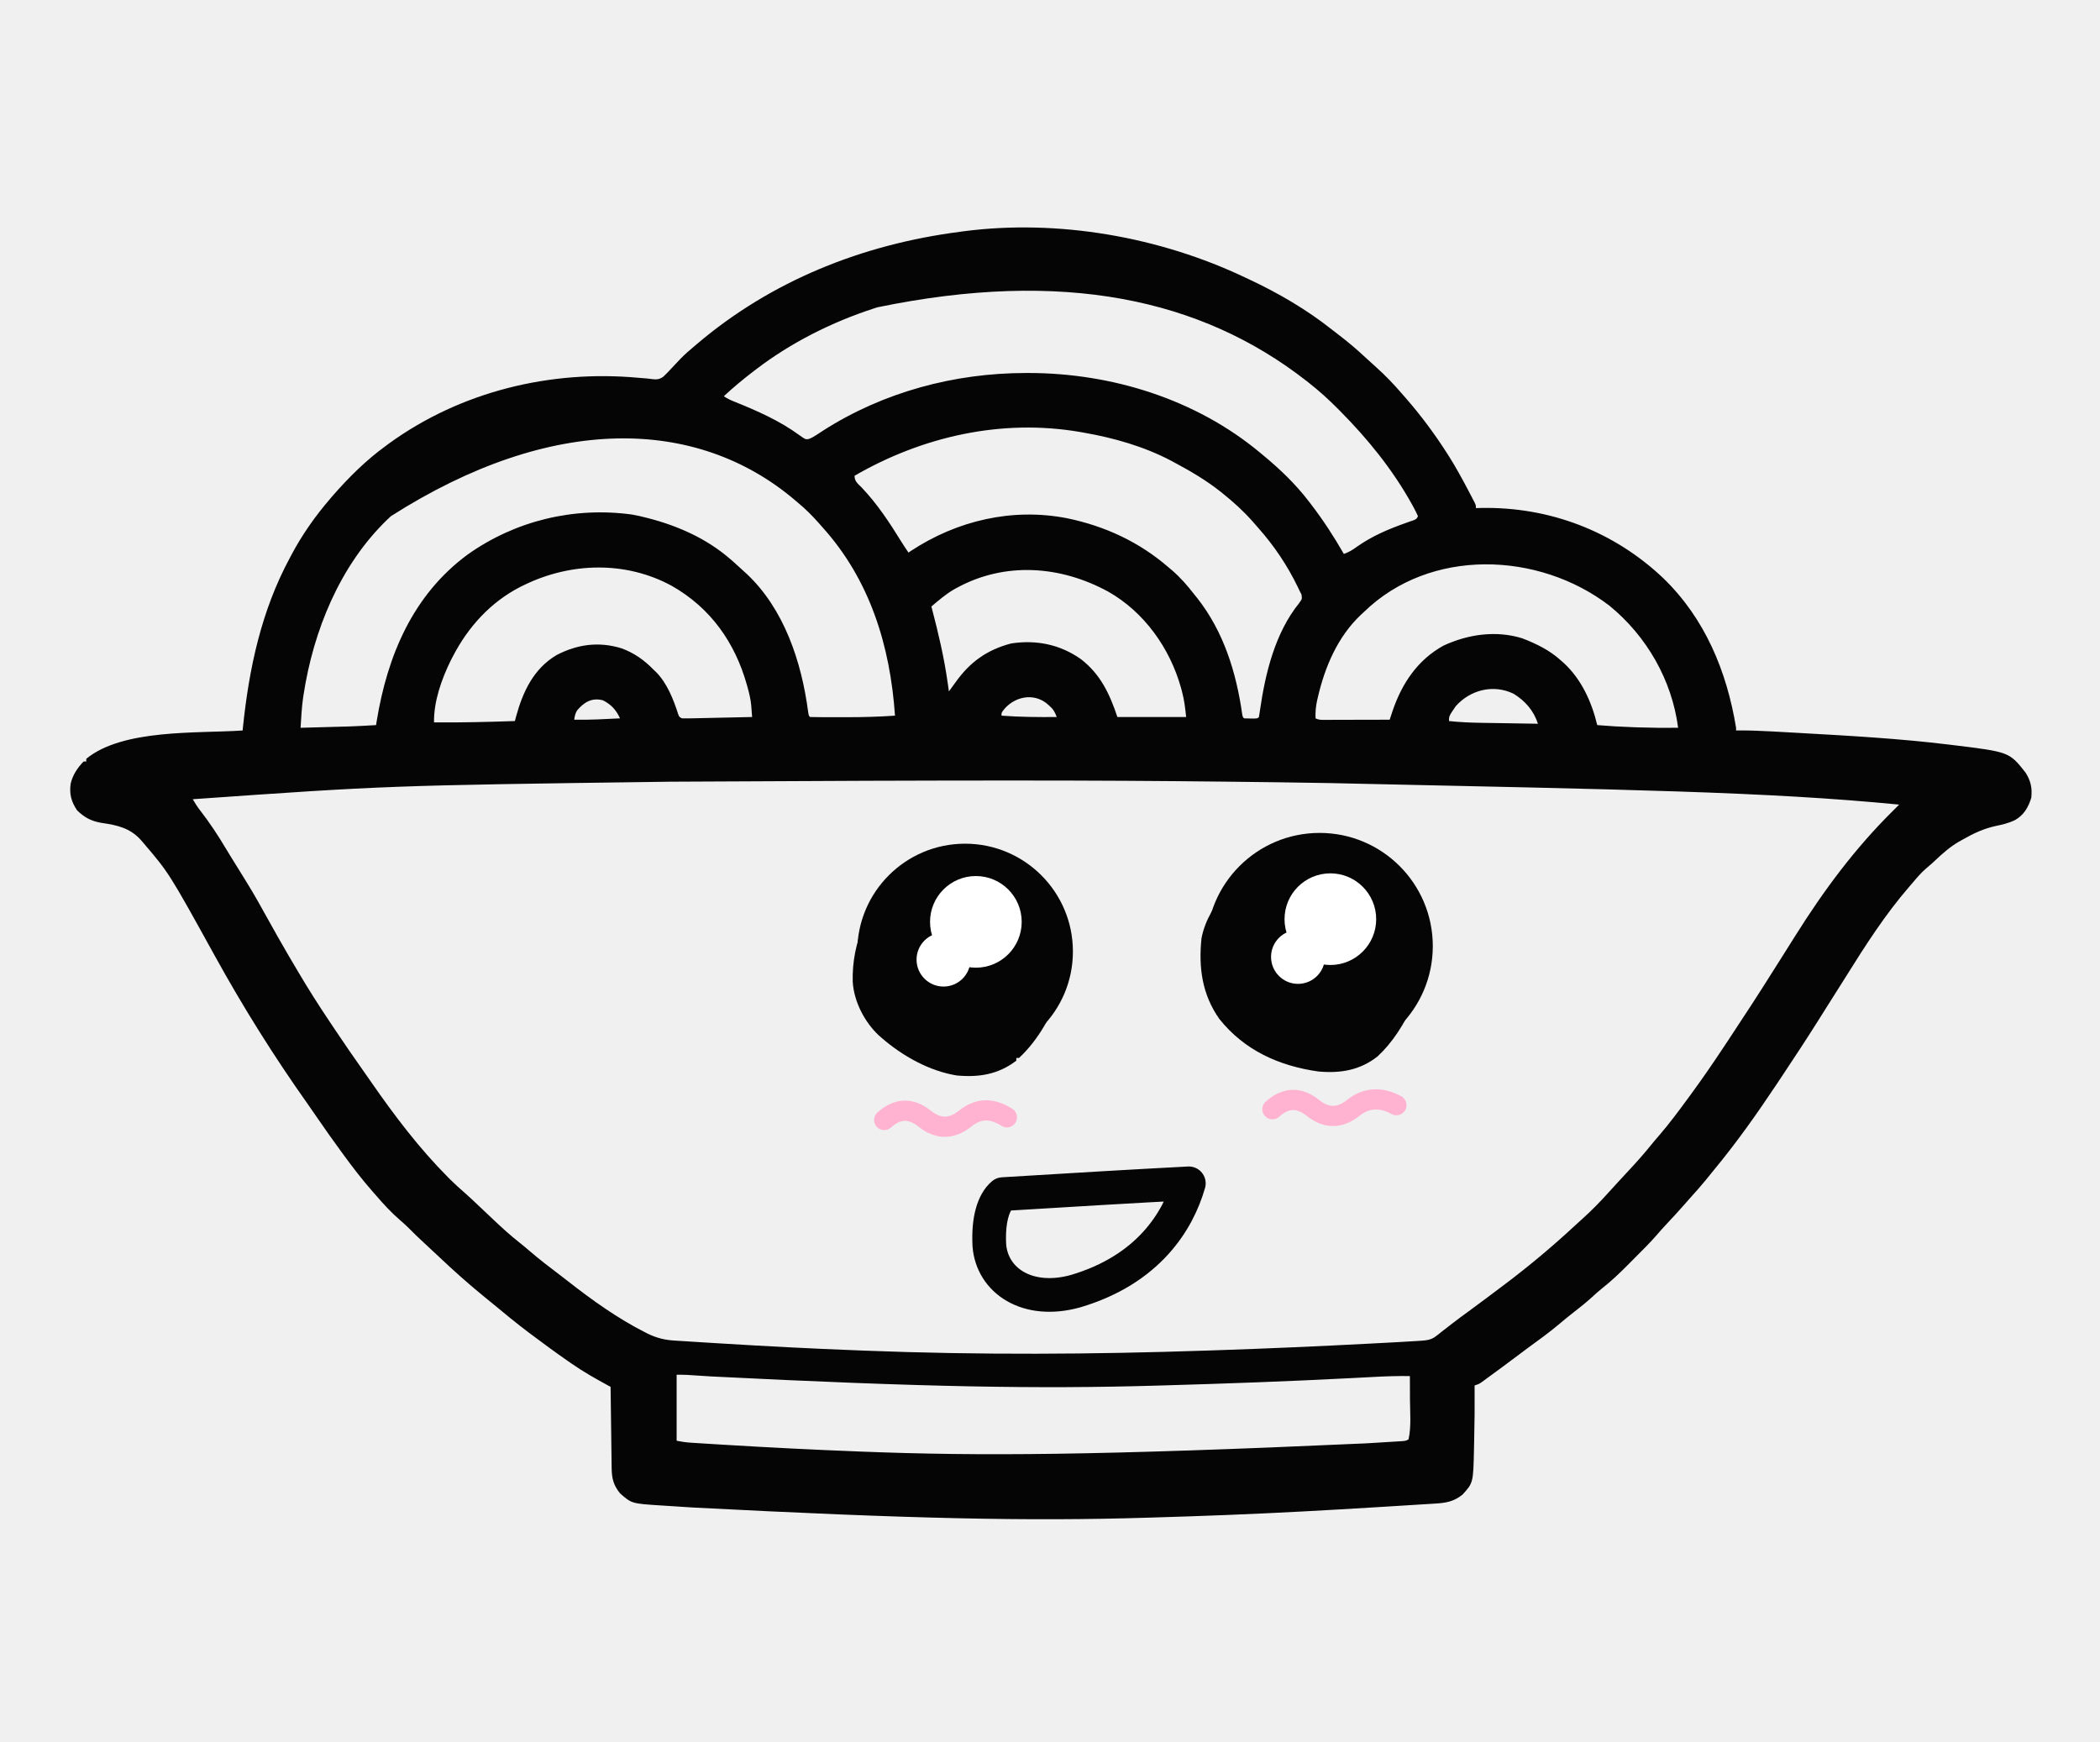
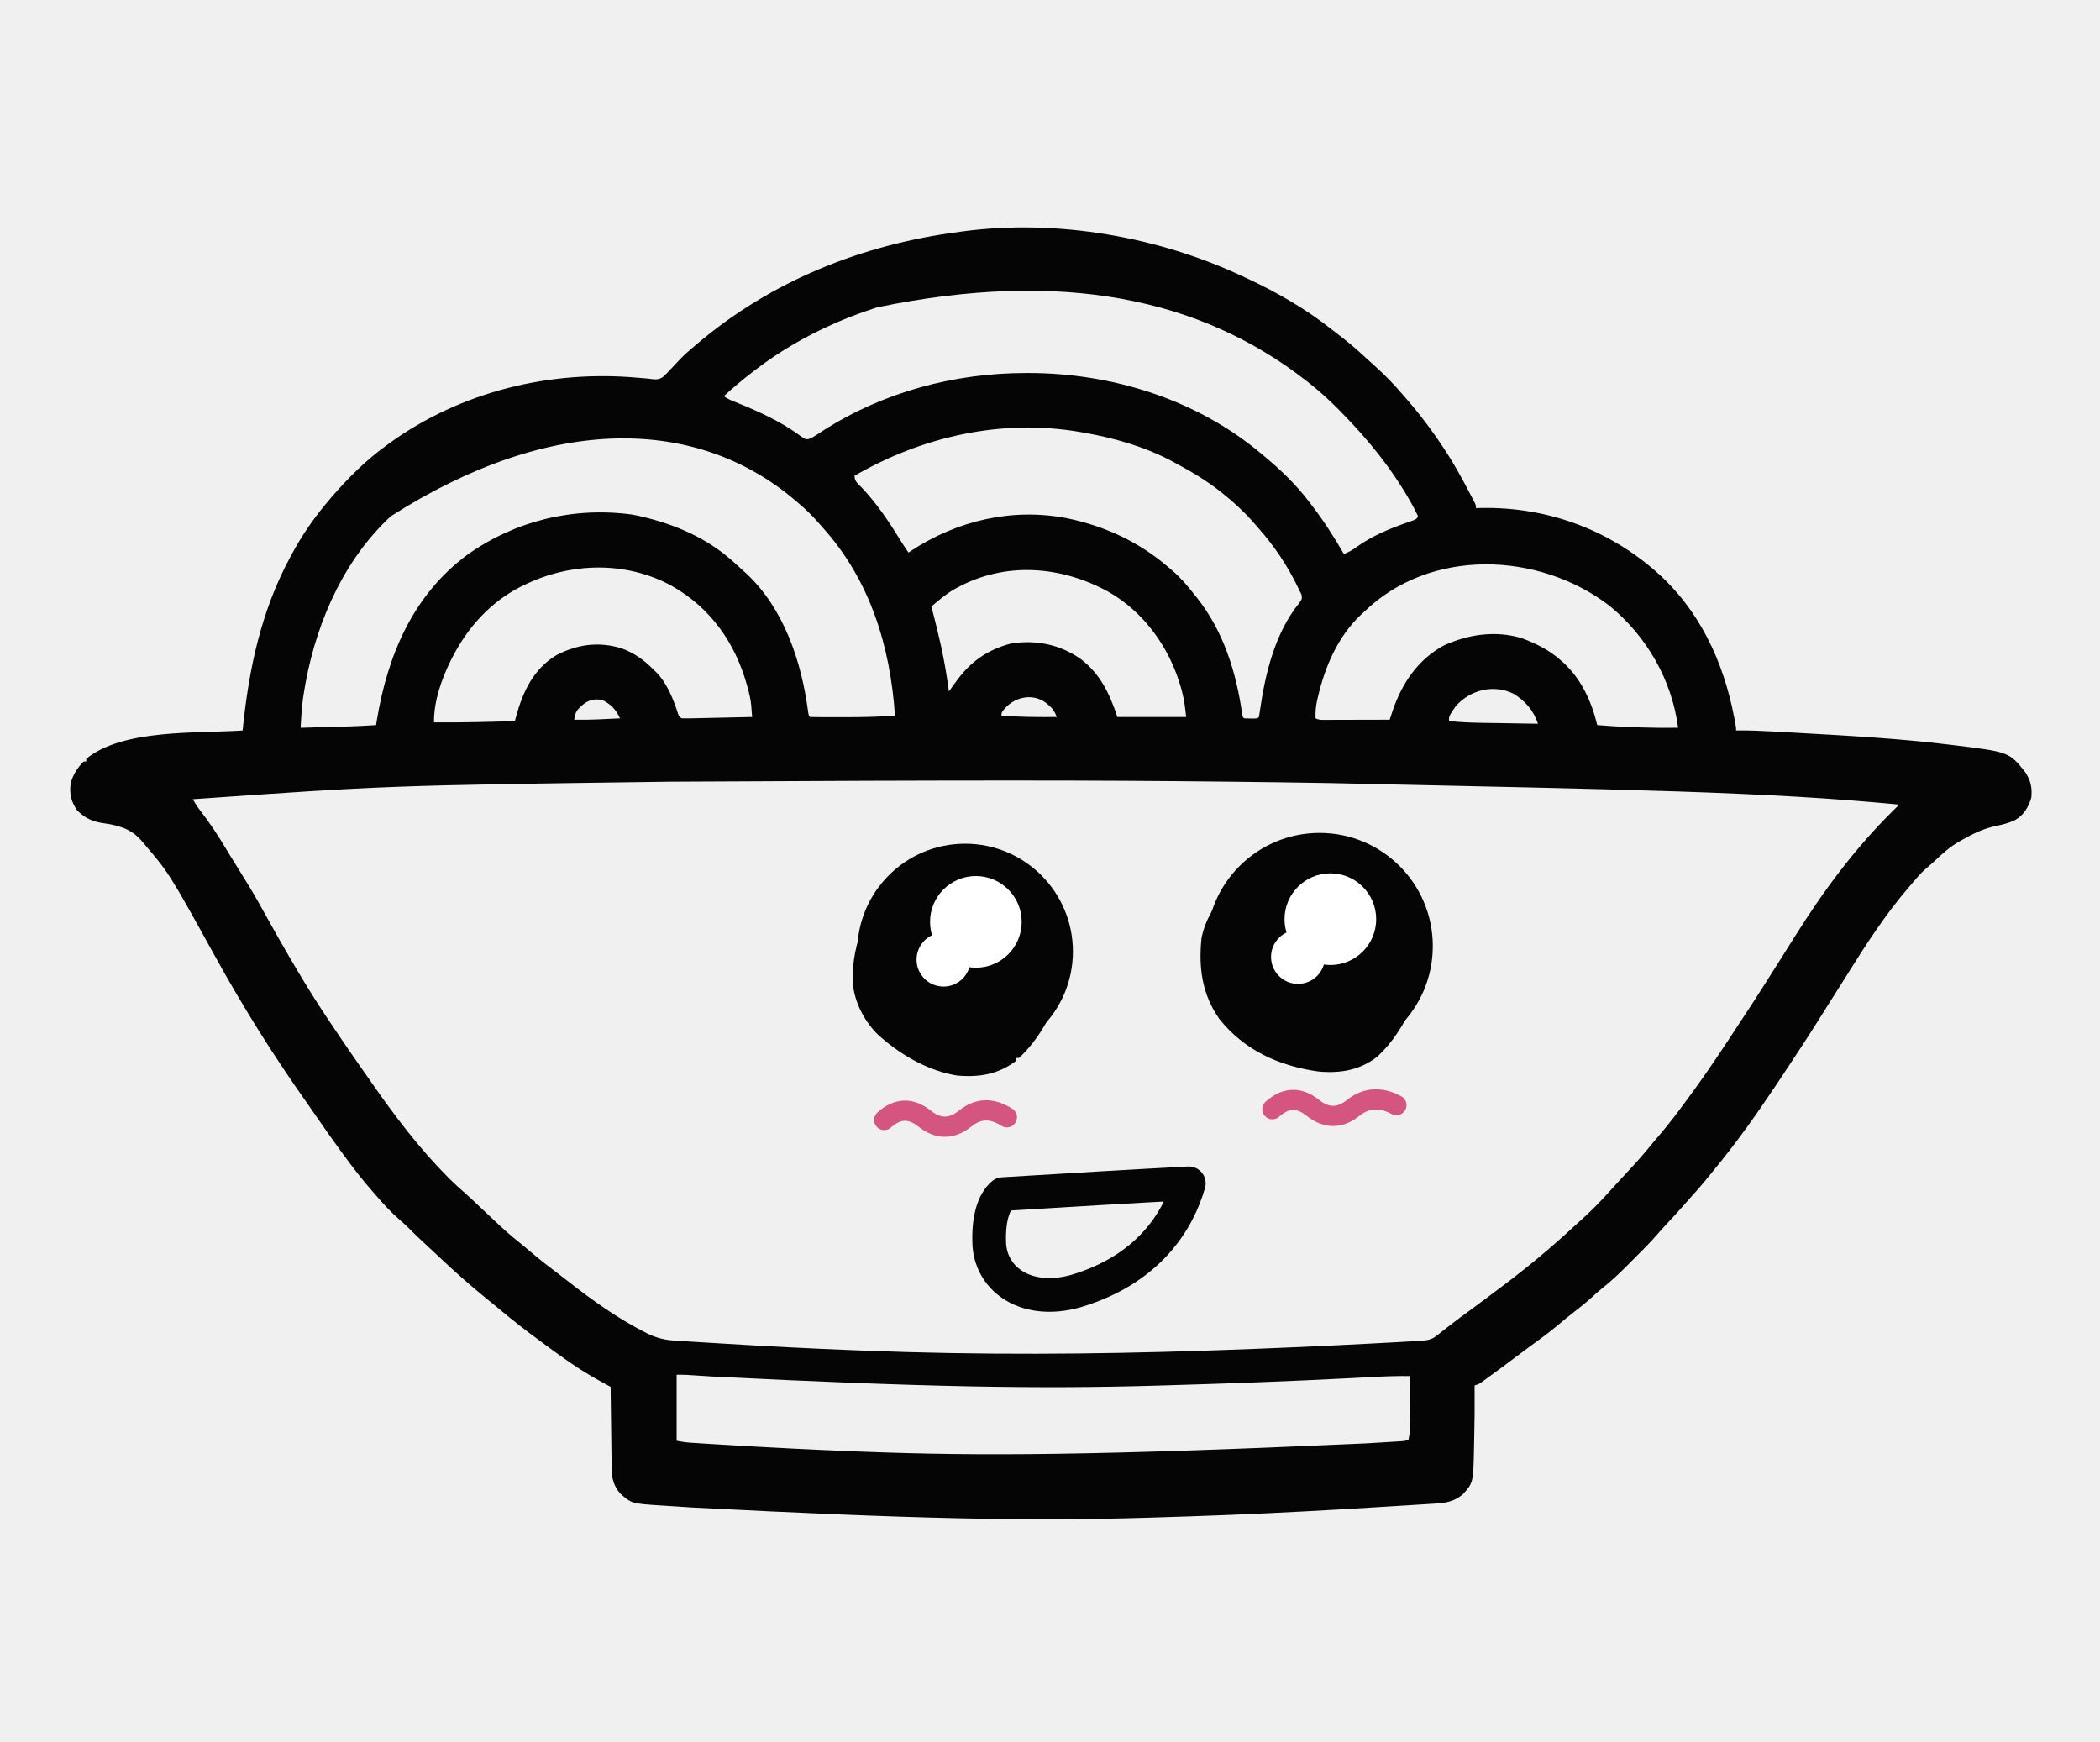
<svg xmlns="http://www.w3.org/2000/svg" version="1.1" width="1558" height="1292">
  <path d="M0 0 C0.95 0.44 1.89 0.88 2.87 1.34 C24.58 11.54 45.42 23.68 64.24 38.61 C66.03 40.02 67.84 41.41 69.66 42.8 C76.47 48.02 82.92 53.5 89.18 59.37 C91.86 61.87 94.58 64.31 97.31 66.75 C104.03 72.79 110.12 79.15 116 86 C116.9 87.02 117.79 88.04 118.69 89.06 C130.22 102.25 140.59 116.22 150 131 C150.37 131.57 150.73 132.15 151.11 132.74 C156.35 141.04 161 149.63 165.56 158.31 C166.1 159.33 166.64 160.36 167.19 161.41 C167.69 162.36 168.18 163.32 168.69 164.3 C169.14 165.16 169.58 166.02 170.04 166.9 C171 169 171 169 171 171 C172.25 170.97 173.5 170.93 174.79 170.89 C225.45 169.92 273.22 188.11 310 223 C340.95 252.95 357.13 292.06 364 334 C364 334.66 364 335.32 364 336 C364.35 336 364.35 336 366.09 335.97 C374.45 335.92 382.75 336.27 391.09 336.73 C392.55 336.81 394 336.89 395.46 336.97 C400.14 337.22 404.82 337.49 409.5 337.75 C410.3 337.79 411.1 337.84 411.92 337.89 C448.74 339.95 485.57 342.02 522.19 346.5 C522.99 346.6 523.78 346.69 524.61 346.79 C566.66 351.92 566.66 351.92 578.7 367.16 C582.62 373.19 583.84 378.83 583 386 C580.76 393.15 577.45 398.85 570.81 402.56 C566.3 404.71 561.74 405.8 556.88 406.81 C547.75 408.74 540.07 412.41 532 417 C531 417.56 530 418.11 528.98 418.69 C522.51 422.54 517.15 427.27 511.72 432.43 C509.59 434.44 507.45 436.34 505.19 438.19 C501.36 441.43 498.22 445.17 495 449 C494.19 449.94 493.37 450.87 492.54 451.84 C474.63 472.53 459.9 495.54 445.44 518.71 C442.97 522.65 440.48 526.57 438 530.5 C434.98 535.27 431.97 540.04 428.96 544.82 C428.46 545.63 427.95 546.43 427.43 547.26 C426.49 548.74 425.56 550.23 424.62 551.72 C416.14 565.18 407.4 578.49 398.58 591.73 C397.06 594 395.56 596.27 394.05 598.54 C379.46 620.46 364.24 641.97 347.44 662.26 C345.35 664.78 343.31 667.33 341.25 669.88 C337.66 674.26 333.92 678.49 330.1 682.68 C328.29 684.68 326.51 686.71 324.75 688.75 C320.9 693.17 316.89 697.45 312.88 701.73 C310.17 704.62 307.52 707.55 304.95 710.57 C299.94 716.32 294.51 721.68 289.11 727.07 C287.26 728.92 285.42 730.79 283.58 732.65 C277.43 738.83 271.24 744.7 264.38 750.1 C261.88 752.1 259.53 754.21 257.19 756.38 C252.73 760.44 248.07 764.16 243.3 767.85 C239.56 770.75 235.92 773.74 232.31 776.81 C224.94 783.01 217.13 788.6 209.35 794.28 C205.86 796.84 202.4 799.45 198.94 802.06 C193.06 806.49 187.14 810.86 181.19 815.19 C180.42 815.75 179.64 816.32 178.85 816.9 C178.13 817.42 177.41 817.94 176.67 818.48 C176.03 818.94 175.39 819.41 174.74 819.88 C173 821 173 821 170 822 C170.01 822.57 170.01 823.14 170.02 823.72 C170.12 836.99 170 850.24 169.68 863.5 C169.64 865.07 169.61 866.64 169.58 868.21 C169.05 894.21 169.05 894.21 161 903 C154.55 908.18 148.77 909.13 140.66 909.62 C139.81 909.67 138.97 909.72 138.1 909.78 C135.28 909.96 132.46 910.13 129.64 910.3 C127.65 910.43 125.65 910.55 123.66 910.68 C118.3 911.01 112.94 911.34 107.59 911.67 C104.25 911.88 100.91 912.08 97.57 912.29 C61.06 914.53 24.55 916.56 -12 918 C-12.62 918.02 -12.62 918.02 -15.73 918.15 C-32.74 918.82 -49.75 919.4 -66.76 919.9 C-68.85 919.97 -70.93 920.03 -73.01 920.09 C-160.95 922.77 -249 920.93 -409.77 912.54 C-412.29 912.38 -414.81 912.22 -417.34 912.06 C-421.27 911.81 -425.19 911.56 -429.12 911.29 C-430.55 911.2 -431.98 911.11 -433.41 911.02 C-455.38 909.62 -455.38 909.62 -464 902 C-468.83 896.03 -470.11 891.01 -470.21 883.4 C-470.22 882.74 -470.23 882.09 -470.24 881.41 C-470.27 879.26 -470.29 877.11 -470.32 874.95 C-470.34 873.46 -470.36 871.96 -470.38 870.46 C-470.43 866.53 -470.48 862.6 -470.53 858.67 C-470.58 854.65 -470.64 850.64 -470.69 846.62 C-470.8 838.75 -470.9 830.87 -471 823 C-471.24 822.87 -471.24 822.87 -472.48 822.2 C-481.89 817.07 -491.15 811.9 -499.94 805.75 C-500.85 805.12 -501.76 804.49 -502.7 803.84 C-511.94 797.42 -521.01 790.77 -530 784 C-530.6 783.55 -531.19 783.11 -531.81 782.65 C-540.79 775.9 -549.44 768.76 -558.08 761.59 C-560.6 759.5 -563.15 757.44 -565.69 755.38 C-576.8 746.27 -587.46 736.8 -597.88 726.91 C-601.57 723.4 -605.31 719.94 -609.06 716.5 C-613.21 712.7 -617.23 708.81 -621.17 704.8 C-623.07 702.93 -625.04 701.18 -627.06 699.44 C-633.62 693.78 -639.37 687.56 -645 681 C-645.9 679.98 -646.79 678.96 -647.69 677.94 C-655.26 669.29 -662.23 660.29 -669 651 C-669.53 650.27 -670.07 649.54 -670.61 648.79 C-676.8 640.33 -682.88 631.8 -688.79 623.14 C-691.18 619.65 -693.58 616.17 -696.02 612.71 C-720.94 577.51 -743.67 541.21 -764.5 503.44 C-798.64 441.62 -798.64 441.62 -818 419 C-818.56 418.34 -819.13 417.68 -819.71 417 C-827.68 408.34 -837.06 406.24 -848.34 404.61 C-856.01 403.39 -861.26 400.68 -866.81 395.25 C-871.11 388.86 -872.68 383.08 -871.57 375.42 C-870.03 368.91 -866.56 363.8 -862 359 C-861.34 359 -860.68 359 -860 359 C-860 358.34 -860 357.68 -860 357 C-832.75 334.66 -777.58 338.3 -744 336 C-743.96 335.56 -743.96 335.56 -743.73 333.34 C-739.16 289.52 -730.09 247.12 -709 208 C-708.66 207.36 -708.32 206.72 -707.98 206.06 C-699.97 190.91 -690.18 176.97 -679 164 C-678.37 163.25 -677.73 162.51 -677.08 161.74 C-665.27 148.24 -652.52 135.56 -638 125 C-637.19 124.4 -636.38 123.79 -635.55 123.17 C-582.24 84.46 -515.73 68.34 -450.53 74.29 C-448.56 74.47 -446.6 74.63 -444.63 74.78 C-443.01 74.92 -441.4 75.09 -439.79 75.35 C-436.64 75.7 -434.5 75.36 -431.92 73.52 C-429.66 71.41 -427.57 69.22 -425.5 66.94 C-424.08 65.42 -422.65 63.91 -421.22 62.4 C-420.52 61.66 -419.82 60.91 -419.09 60.15 C-415.91 56.88 -412.49 53.93 -409 51 C-408.36 50.45 -407.72 49.9 -407.05 49.34 C-351.46 2.08 -284.01 -24.64 -212 -34 C-211.13 -34.12 -210.26 -34.24 -209.37 -34.36 C-139.22 -43.58 -63.68 -30.34 0 0 Z M-273 22 C-273.99 22.32 -274.97 22.64 -275.99 22.96 C-306.95 33.07 -337.09 48.18 -363 68 C-363.59 68.45 -364.17 68.89 -364.78 69.35 C-372.5 75.24 -379.9 81.37 -387 88 C-384.34 89.78 -382.08 90.86 -379.12 92.03 C-362.1 98.89 -345.59 106.14 -330.72 117.04 C-326.48 120.06 -326.48 120.06 -324.05 119.76 C-321.84 118.94 -320.09 117.93 -318.12 116.63 C-317.75 116.39 -317.75 116.39 -315.86 115.15 C-315.06 114.63 -314.26 114.1 -313.44 113.56 C-268.66 84.87 -215.96 70.79 -162.94 70.75 C-162.2 70.75 -161.47 70.75 -160.71 70.75 C-99.11 70.84 -36.64 90.22 11 130 C11.58 130.47 12.15 130.95 12.74 131.44 C25.36 141.84 37.04 152.99 47 166 C47.51 166.66 48.02 167.32 48.55 168.01 C57.64 179.82 65.59 192.07 73 205 C76.58 203.71 79.34 202.16 82.38 199.88 C93.86 191.75 105.94 186.64 119.14 181.97 C120.14 181.61 121.15 181.25 122.18 180.88 C123.08 180.57 123.99 180.25 124.92 179.93 C127 179 127 179 128 177 C127 174.73 125.94 172.61 124.75 170.44 C124.39 169.77 124.03 169.11 123.65 168.42 C109.27 142.44 90.73 119.62 69.88 98.62 C69.37 98.11 68.86 97.6 68.34 97.08 C61.58 90.26 54.57 83.93 47 78 C46.31 77.46 45.62 76.91 44.91 76.35 C-32.93 15.7 -135.26 -6.45 -273 22 Z M-290 147 C-290 151.23 -287.56 152.84 -284.75 155.69 C-273.14 167.9 -264.08 181.67 -255.26 195.98 C-253.57 198.7 -251.79 201.35 -250 204 C-249.39 203.59 -248.78 203.18 -248.16 202.75 C-213.91 180.19 -172.96 170.65 -132.48 178.49 C-104.24 184.33 -78.86 196.05 -57 215 C-56.57 215.36 -56.57 215.36 -54.41 217.18 C-48.17 222.58 -43.04 228.48 -38 235 C-37.64 235.45 -37.64 235.45 -35.79 237.73 C-16.11 262.73 -6.8 292.93 -2.39 324 C-2 326 -2 326 -1 327 C0.66 327.1 2.33 327.13 4 327.12 C4.91 327.13 5.82 327.13 6.75 327.13 C9 327 9 327 10 326 C10.3 324.4 10.54 322.79 10.76 321.17 C14.72 293.6 21.94 263.61 39.89 241.42 C42.06 238.41 42.06 238.41 41.59 235.12 C41.33 234.6 41.33 234.6 40 232 C39.69 231.34 39.38 230.69 39.06 230.01 C31.22 213.7 21.37 199.04 9.36 185.53 C8.01 184.02 6.68 182.48 5.36 180.95 C-1.46 173.19 -8.95 166.45 -17 160 C-17.29 159.77 -17.29 159.77 -18.75 158.6 C-29.42 150.16 -41.02 143.41 -53 137 C-53.36 136.81 -53.36 136.81 -55.16 135.84 C-75.24 125.26 -97.72 118.88 -120 115 C-120.91 114.84 -121.81 114.68 -122.75 114.51 C-180.76 104.54 -239.52 117.8 -290 147 Z M-634 177 C-634.93 177.88 -635.86 178.75 -636.82 179.66 C-671.88 213.62 -691.54 262.03 -698.81 309.62 C-698.92 310.36 -699.04 311.09 -699.15 311.84 C-700.17 319.19 -700.56 326.6 -701 334 C-662.15 333.01 -662.15 333.01 -645 332 C-644.85 331.06 -644.71 330.13 -644.55 329.16 C-636.62 280.51 -617.74 235.44 -577.03 205.44 C-541.55 180.27 -498.3 169.9 -455.13 175.77 C-451.71 176.36 -448.36 177.12 -445 178 C-444.22 178.2 -443.43 178.4 -442.63 178.6 C-420.45 184.37 -399.38 193.86 -382 209 C-381.16 209.73 -380.32 210.46 -379.45 211.22 C-376.93 213.45 -374.46 215.71 -372 218 C-371.35 218.59 -370.69 219.18 -370.02 219.79 C-342.17 245.97 -329.3 285.2 -324.45 322.09 C-324 325 -324 325 -323 326 C-319.89 326.1 -316.8 326.14 -313.69 326.13 C-312.74 326.13 -311.78 326.13 -310.8 326.14 C-308.76 326.14 -306.72 326.13 -304.69 326.13 C-301.63 326.13 -298.58 326.13 -295.53 326.14 C-283.65 326.14 -271.85 325.82 -260 325 C-263.53 273.27 -278.63 224.05 -314 185 C-314.86 184.02 -315.73 183.03 -316.62 182.02 C-321.45 176.58 -326.38 171.6 -332 167 C-333.03 166.12 -334.06 165.24 -335.09 164.36 C-406.93 104.07 -513.8 100.33 -634 177 Z M88 248 C87.24 248.7 86.48 249.39 85.7 250.11 C68.45 266.41 58.93 288.77 53.69 311.5 C53.6 311.87 53.6 311.87 53.17 313.75 C52.19 318.26 51.84 322.38 52 327 C54.53 328.26 56.26 328.12 59.09 328.11 C60.15 328.11 61.21 328.11 62.31 328.11 C63.46 328.11 64.61 328.1 65.79 328.1 C66.96 328.1 68.14 328.09 69.35 328.09 C73.11 328.09 76.87 328.08 80.62 328.06 C83.17 328.06 85.71 328.05 88.26 328.05 C94.51 328.04 100.75 328.02 107 328 C107.2 327.4 107.4 326.79 107.6 326.17 C107.74 325.77 107.74 325.77 108.41 323.75 C108.67 322.96 108.93 322.17 109.2 321.35 C116.14 301.03 127.78 283.56 147 273 C165.22 264.58 185.93 261.57 205.37 267.61 C215.79 271.61 225.69 276.45 234 284 C234.73 284.64 235.47 285.28 236.22 285.95 C249.38 298.18 256.86 314.76 261 332 C269.87 332.75 278.73 333.26 287.62 333.56 C288.83 333.6 290.04 333.65 291.28 333.69 C301.19 334.02 311.09 334.11 321 334 C316.43 298.61 297.67 265.97 270.06 243.42 C217.48 203.16 137.04 200.3 88 248 Z M-535 228 C-536 228.48 -537 228.97 -538.03 229.47 C-560.15 240.89 -576.68 259.16 -588 281 C-588.53 282.02 -589.06 283.05 -589.61 284.1 C-596.43 298.01 -602.23 314.37 -602 330 C-581.98 330.17 -562.01 329.68 -542 329 C-541.86 328.47 -541.86 328.47 -541.15 325.77 C-536.14 307.34 -528.14 290.12 -511 280 C-495.59 272.01 -479.73 269.87 -463 275 C-453.49 278.43 -446.01 283.8 -439 291 C-438.38 291.59 -437.75 292.18 -437.11 292.79 C-429 301.07 -424.26 313.18 -420.79 324.06 C-420 326 -420 326 -418 327 C-416.33 327.06 -414.67 327.06 -413 327.02 C-411.96 327 -410.92 326.98 -409.85 326.96 C-408.72 326.93 -407.59 326.91 -406.43 326.88 C-405.28 326.86 -404.13 326.83 -402.94 326.81 C-399.25 326.73 -395.56 326.65 -391.88 326.56 C-389.38 326.51 -386.88 326.46 -384.39 326.4 C-378.26 326.27 -372.13 326.14 -366 326 C-366.14 324.1 -366.29 322.2 -366.44 320.3 C-366.48 319.77 -366.48 319.77 -366.69 317.09 C-367.12 312.83 -368.04 308.81 -369.19 304.69 C-369.3 304.28 -369.3 304.28 -369.86 302.23 C-378.73 270.65 -396.86 245.02 -425.57 228.71 C-459.72 210.07 -500.58 211.24 -535 228 Z M-214.38 230.31 C-214.68 230.48 -214.68 230.48 -216.21 231.31 C-222.32 234.85 -227.61 239.46 -233 244 C-232.78 244.84 -232.56 245.69 -232.33 246.56 C-227.71 264.27 -223.58 281.85 -221 300 C-220.95 300.36 -220.95 300.36 -220.68 302.2 C-220.45 303.8 -220.23 305.4 -220 307 C-218.37 304.85 -216.78 302.69 -215.24 300.48 C-204.6 285.38 -191.81 276.11 -173.78 271.42 C-155.15 268.59 -137.66 272.13 -122.2 282.96 C-107.56 294.18 -100.7 308.91 -95 326 C-78.17 326 -61.34 326 -44 326 C-44.67 319.29 -45.41 313.29 -47.12 306.88 C-47.34 306.06 -47.56 305.24 -47.79 304.4 C-56 274.99 -75.1 248.05 -101.9 232.93 C-137.28 213.65 -178.54 210.62 -214.38 230.31 Z M156 318 C151 325.32 151 325.32 151 329 C159.04 329.86 167.02 330.2 175.11 330.32 C176.31 330.34 177.52 330.36 178.76 330.38 C182.57 330.44 186.38 330.5 190.19 330.56 C192.79 330.61 195.39 330.65 197.99 330.69 C204.32 330.8 210.66 330.9 217 331 C213.87 321.29 207.56 314 198.83 308.68 C183.79 301.48 166.79 305.87 156 318 Z M-178.5 319.62 C-181 322.67 -181 322.67 -181 325 C-167.33 326.04 -153.71 326.11 -140 326 C-141.44 322.13 -142.69 319.98 -145.88 317.31 C-146.55 316.73 -147.23 316.15 -147.93 315.55 C-157.71 308.23 -170.67 310.93 -178.5 319.62 Z M-495.84 321.09 C-497.22 323.36 -497.61 325.38 -498 328 C-486.65 328.22 -475.33 327.57 -464 327 C-466.93 320.65 -470.43 316.87 -476.62 313.62 C-484.91 311.45 -490.6 314.95 -495.84 321.09 Z M-427 374 C-428.16 374.02 -429.32 374.03 -430.51 374.05 C-636.2 376.84 -636.2 376.84 -781 387 C-779.29 389.92 -777.56 392.7 -775.47 395.36 C-768.45 404.41 -762.31 413.72 -756.46 423.56 C-753.82 427.97 -751.09 432.32 -748.38 436.69 C-746.25 440.12 -744.12 443.56 -742 447 C-741.6 447.64 -741.2 448.29 -740.79 448.95 C-735.18 458.04 -730 467.35 -724.84 476.7 C-720.25 485 -715.59 493.25 -710.81 501.44 C-710.3 502.31 -709.79 503.18 -709.27 504.08 C-707.52 507.06 -705.76 510.03 -704 513 C-703.79 513.35 -703.79 513.35 -702.74 515.14 C-695.24 527.86 -687.36 540.25 -679.12 552.5 C-677.97 554.22 -676.82 555.94 -675.67 557.67 C-668.42 568.47 -661.1 579.2 -653.56 589.8 C-651.87 592.18 -650.21 594.57 -648.55 596.96 C-631.19 621.94 -613.21 645.77 -591.75 667.38 C-591.2 667.93 -590.64 668.49 -590.07 669.07 C-586.52 672.6 -582.83 675.92 -579.05 679.2 C-575.57 682.25 -572.23 685.44 -568.88 688.62 C-567.38 690.03 -565.89 691.44 -564.39 692.85 C-562.27 694.86 -560.14 696.87 -558.02 698.87 C-551.7 704.83 -545.39 710.66 -538.53 716 C-536.15 717.88 -533.84 719.83 -531.54 721.81 C-523.93 728.36 -516 734.44 -507.99 740.49 C-506.22 741.83 -504.47 743.19 -502.73 744.55 C-484.74 758.64 -465.69 772.31 -445.25 782.62 C-444.62 782.94 -443.99 783.26 -443.34 783.59 C-437.02 786.66 -430.99 788.2 -424 788.64 C-423.67 788.66 -423.67 788.66 -421.98 788.77 C-419.77 788.92 -417.56 789.05 -415.36 789.18 C-413.78 789.28 -412.2 789.39 -410.62 789.49 C-406.36 789.76 -402.11 790.02 -397.85 790.28 C-395.17 790.44 -392.5 790.6 -389.82 790.77 C-355.91 792.86 -321.99 794.64 -288.03 795.92 C-286 796 -283.97 796.08 -281.94 796.16 C-197.49 799.45 -112.85 798.94 -28.39 796.08 C-25.98 796 -23.57 795.92 -21.16 795.84 C16.97 794.56 55.08 792.88 93.19 790.88 C94.02 790.83 94.84 790.79 95.7 790.74 C100.44 790.49 105.18 790.24 109.92 789.99 C111.35 789.91 112.78 789.83 114.21 789.76 C118.48 789.53 122.74 789.28 127 789 C127.98 788.94 128.97 788.88 129.98 788.82 C134.47 788.47 137.83 788.21 141.46 785.33 C142.19 784.78 142.92 784.22 143.67 783.65 C144.42 783.04 145.17 782.44 145.94 781.81 C147.6 780.53 149.26 779.25 150.92 777.96 C151.76 777.31 152.6 776.65 153.47 775.97 C157.48 772.85 161.59 769.87 165.69 766.88 C174.17 760.64 182.6 754.35 191 748 C191.55 747.58 192.11 747.17 192.68 746.74 C210.5 733.29 227.71 718.9 244.07 703.71 C246.03 701.89 248 700.1 249.99 698.32 C256.94 692.11 263.31 685.53 269.55 678.61 C271.4 676.56 273.27 674.52 275.14 672.48 C276.05 671.49 276.95 670.51 277.85 669.52 C280.23 666.92 282.63 664.32 285.04 661.75 C290.49 655.91 295.75 650.01 300.75 643.78 C302.71 641.35 304.73 638.98 306.78 636.62 C314.68 627.47 321.86 617.76 329 608 C329.23 607.69 329.23 607.69 330.4 606.1 C338.91 594.48 347.05 582.64 355 570.62 C356.15 568.89 357.3 567.16 358.45 565.43 C369.67 548.53 380.72 531.54 391.52 514.36 C394.5 509.61 397.5 504.87 400.5 500.13 C403.03 496.13 405.55 492.12 408.07 488.11 C429.18 454.5 452.16 423.49 480.46 395.53 C481.98 394.02 483.49 392.51 485 391 C386.05 381.37 286.01 379.92 63.72 375.05 C61.15 375 58.58 374.96 56.01 374.92 C34.28 374.55 12.54 374.26 -9.2 374.03 C-12.14 374 -15.09 373.97 -18.04 373.93 C-109.01 372.93 -199.97 372.75 -427 374 Z M-422 814 C-422 830.17 -422 846.34 -422 863 C-418.36 863.73 -415.17 864.2 -411.51 864.43 C-410.42 864.5 -409.33 864.57 -408.21 864.65 C-407.02 864.72 -405.84 864.79 -404.61 864.87 C-403.36 864.95 -402.1 865.03 -400.81 865.11 C-396.65 865.37 -392.48 865.62 -388.31 865.88 C-387.95 865.9 -387.95 865.9 -386.13 866.01 C-352.77 868.04 -319.4 869.72 -286 871 C-285.31 871.03 -284.62 871.05 -283.91 871.08 C-197.73 874.41 -111.4 874 89.27 864.94 C90.71 864.86 92.16 864.77 93.6 864.68 C98.23 864.41 102.86 864.12 107.5 863.83 C108.65 863.76 109.8 863.69 110.98 863.62 C111.5 863.59 111.5 863.59 114.13 863.42 C115.03 863.36 115.93 863.3 116.85 863.25 C119 863 119 863 121 862 C123.11 852.55 122.11 841.95 122.06 832.31 C122.06 830.63 122.05 828.94 122.05 827.26 C122.04 823.17 122.02 819.09 122 815 C113.04 814.89 104.13 815.16 95.18 815.65 C92.05 815.82 88.91 815.98 85.78 816.14 C83.23 816.27 80.67 816.41 78.12 816.54 C31.85 818.94 -14.44 820.61 -60.75 821.94 C-62.84 822 -64.93 822.06 -67.02 822.12 C-153.33 824.61 -239.77 823.21 -396.56 815.27 C-396.89 815.25 -396.89 815.25 -398.61 815.14 C-401.77 814.94 -404.94 814.74 -408.11 814.53 C-409.21 814.46 -410.32 814.39 -411.45 814.32 C-412.41 814.26 -413.37 814.2 -414.35 814.13 C-416.9 814.01 -419.45 814 -422 814 Z " fill="#050505" transform="translate(924,206)" />
  <path d="M0 0 C2.67 2.04 5.28 4.12 7.87 6.27 C10 8 10 8 13 10 C13 10.66 13 11.32 13 12 C13.66 12 14.32 12 15 12 C26.73 25.21 32.37 40.29 32 58 C30.1 87.29 15.73 122.78 -6 142.85 C-19.1 153.18 -33.71 155.5 -50 154 C-79.06 149.88 -104.72 138.39 -123.32 115.09 C-136.17 96.91 -138.85 76.91 -136.61 55.18 C-133.92 41.36 -126.32 29.28 -117 19 C-116.28 18.16 -115.56 17.32 -114.82 16.46 C-84.24 -18.7 -39.05 -26.97 0 0 Z M-46.9 7.62 C-53.69 14.78 -58.37 23.78 -59.19 33.65 C-59 36 -59 36 -57.83 38.89 C-56.73 43.03 -57.77 44.59 -59.75 48.31 C-63.78 56.44 -66.06 63.01 -64 72 C-58.33 82.91 -47.86 86.77 -37 91 C-31.2 92.61 -25.36 92.89 -19.69 90.75 C-14.7 87.5 -11.66 84.8 -8.88 79.5 C-5.51 73.92 -2.67 72.74 3.42 70.99 C9.77 68.56 12.16 61.96 14.81 56.12 C18.64 46.23 18.79 38 15 28 C9.37 17.26 1.39 6.48 -10.38 2.19 C-22.39 -1.27 -36.95 -0.84 -46.9 7.62 Z " fill="#050505" transform="translate(1028,641)" />
  <path d="M0 0 C12.94 11.04 23 26.66 24.81 43.86 C24.94 46.79 24.98 49.7 24.95 52.63 C24.94 53.15 24.94 53.15 24.92 55.8 C24.73 64.97 23.35 73.3 20.51 82 C20.29 82.68 20.07 83.35 19.84 84.05 C13.4 103.3 3.49 121.99 -11.49 136 C-12.15 136 -12.81 136 -13.49 136 C-13.49 136.66 -13.49 137.32 -13.49 138 C-26.9 148.19 -40.98 150.46 -57.49 149 C-77.97 145.76 -98.04 134.46 -113.49 121 C-114.13 120.45 -114.76 119.9 -115.42 119.33 C-126.1 109.38 -134.05 93.95 -134.86 79.3 C-135.58 49.67 -123.39 23.82 -103.3 2.38 C-76.17 -23.88 -28.75 -23.02 0 0 Z M-70.92 2.99 C-76.52 8.99 -79.9 16.47 -80.63 24.64 C-80.47 27.44 -79.64 29.62 -78.68 32.25 C-77.08 37.35 -77.9 39.97 -80.18 44.75 C-81.27 46.84 -82.38 48.93 -83.49 51 C-85.96 57.62 -86.74 64.46 -84.37 71.19 C-78.28 80.32 -70.91 86.72 -60.1 89.54 C-51.6 91.06 -43.94 90.55 -36.62 85.79 C-31.84 82.09 -28.89 77.53 -26.49 72 C-26.49 71.34 -26.49 70.68 -26.49 70 C-25.79 69.99 -25.09 69.98 -24.37 69.96 C-14.58 69.47 -9.05 66.21 -2.49 59 C-0.51 55.7 -0.51 55.7 1.26 52.13 C1.55 51.54 1.55 51.54 3.05 48.57 C7 38.87 4.84 29.17 1.25 19.68 C-4.56 7.29 -13.28 -1.37 -26.05 -6.31 C-41.87 -11.54 -58.09 -7.51 -70.92 2.99 Z " fill="#050505" transform="translate(767.4922,648.9961)" />
  <path d="M744 886 C793 883 843 880 882 878 C874 906 852 942 798 958 C762 968 736 950 734 924 C733 905 737 892 744 886 Z" fill="none" stroke="#050505" stroke-width="25" stroke-linejoin="round" />
  <circle cx="716" cy="706" r="80" fill="#050505" />
  <circle cx="979" cy="702" r="84" fill="#050505" />
  <circle cx="724" cy="684" r="34" fill="#ffffff" />
  <circle cx="700" cy="712" r="20" fill="#ffffff" />
  <circle cx="987" cy="682" r="34" fill="#ffffff" />
  <circle cx="963" cy="710" r="20" fill="#ffffff" />
-   <path d="M656 831 c10 -9 20 -9 30 -1 c10 8 20 8 30 0 c10 -8 20 -8 31 -1" fill="none" stroke="#FFB3D1" stroke-width="15" stroke-linecap="round" />
-   <path d="M944 823 c10 -9 20 -9 30 -1 c10 8 20 8 30 0 c10 -8 21 -8 32 -2" fill="none" stroke="#FFB3D1" stroke-width="15" stroke-linecap="round" />
+   <path d="M656 831 c10 -9 20 -9 30 -1 c10 8 20 8 30 0 c10 -8 20 -8 31 -1" fill="none" stroke="#D45580" stroke-width="15" stroke-linecap="round" />
+   <path d="M944 823 c10 -9 20 -9 30 -1 c10 8 20 8 30 0 c10 -8 21 -8 32 -2" fill="none" stroke="#D45580" stroke-width="15" stroke-linecap="round" />
</svg>
